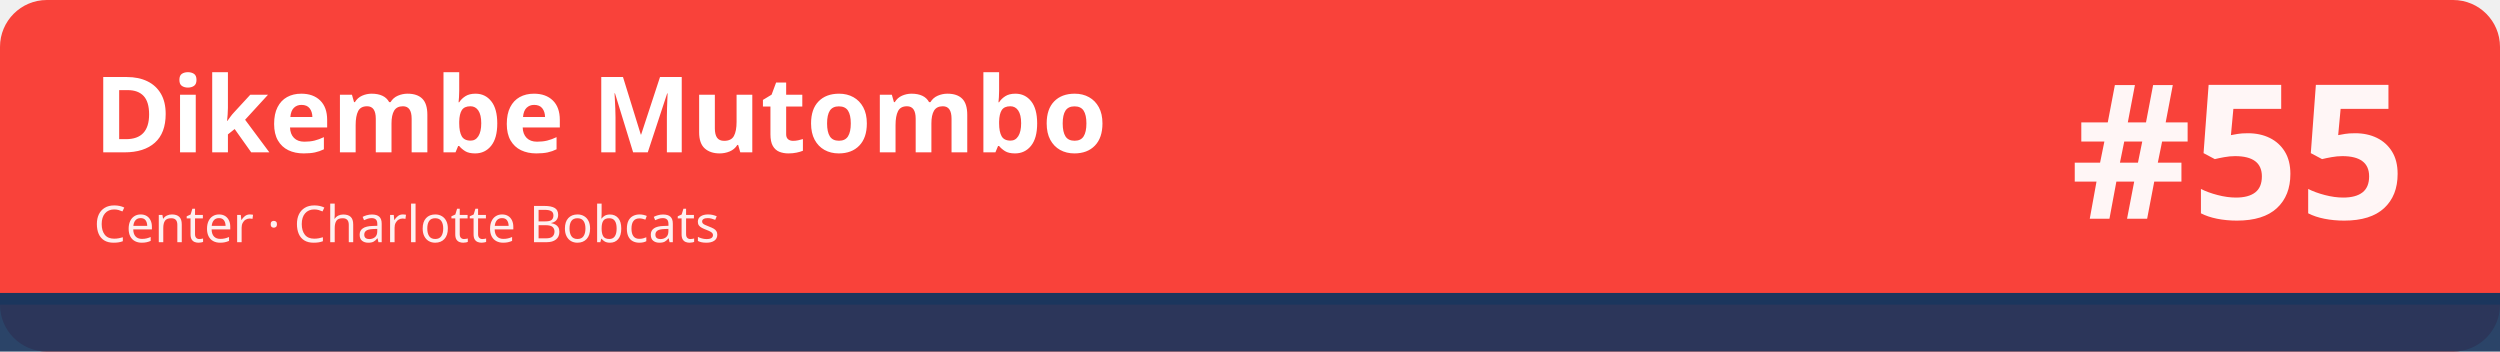
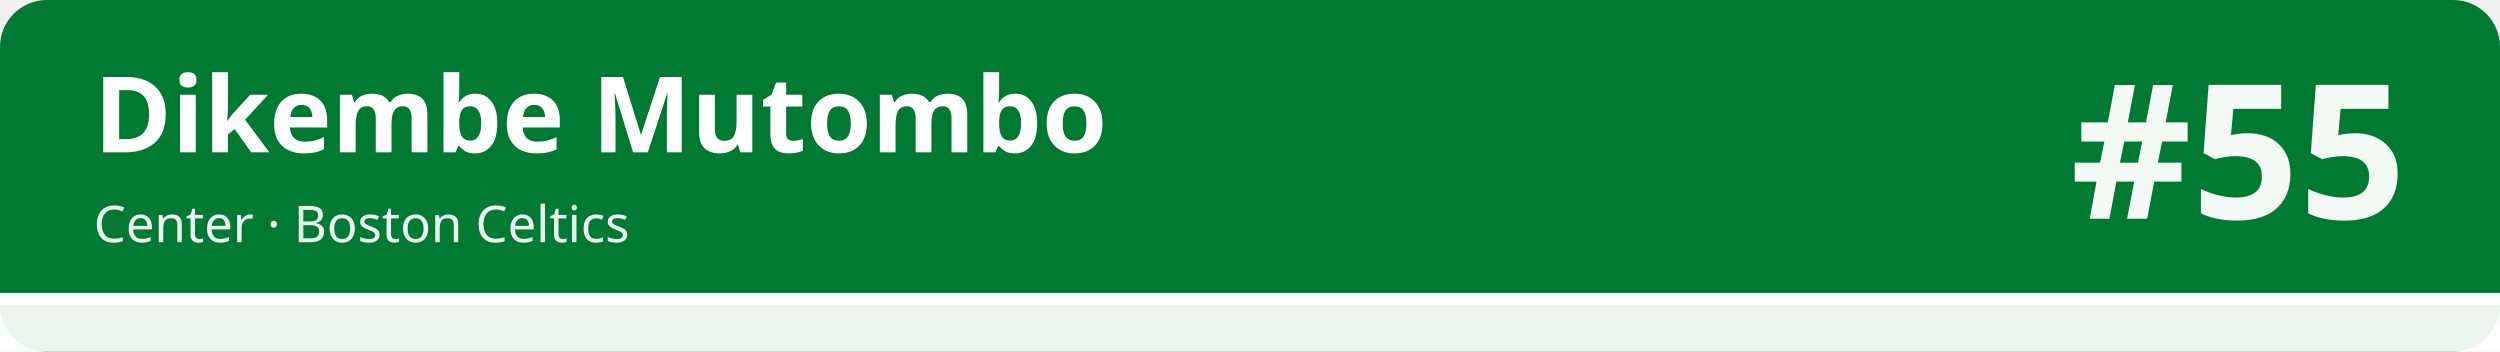
<svg xmlns="http://www.w3.org/2000/svg" width="1280" height="180" viewBox="0 0 1280 180" role="img" aria-labelledby="t d">
-   <rect width="1280" height="180" rx="24" fill="#f9423a" />
-   <rect x="0" y="150" width="1280" height="30" fill="#1b365d" fill-opacity=".92" />
-   <rect x="0" y="150" width="1280" height="6" fill="#1b365d" />
+   <rect width="1280" height="180" rx="24" fill="#007a33" />
+   <rect x="0" y="150" width="1280" height="30" fill="#ffffff" fill-opacity=".92" />
+   <rect x="0" y="150" width="1280" height="6" fill="#ffffff" />
  <text x="48" y="78" font-family="sans-serif" font-size="54" font-weight="700" fill="#ffffff">Dikembe Mutombo</text>
-   <text x="48" y="124" font-family="sans-serif" font-size="26" fill="#ffffff" fill-opacity=".92">Center · Charlotte Bobcats</text>
+   <text x="48" y="124" font-family="sans-serif" font-size="26" fill="#ffffff" fill-opacity=".92">Center · Boston Celtics</text>
  <text x="1232" y="112" font-family="sans-serif" font-size="96" font-weight="800" fill="#ffffff" fill-opacity=".95" text-anchor="end">#55</text>
</svg>
